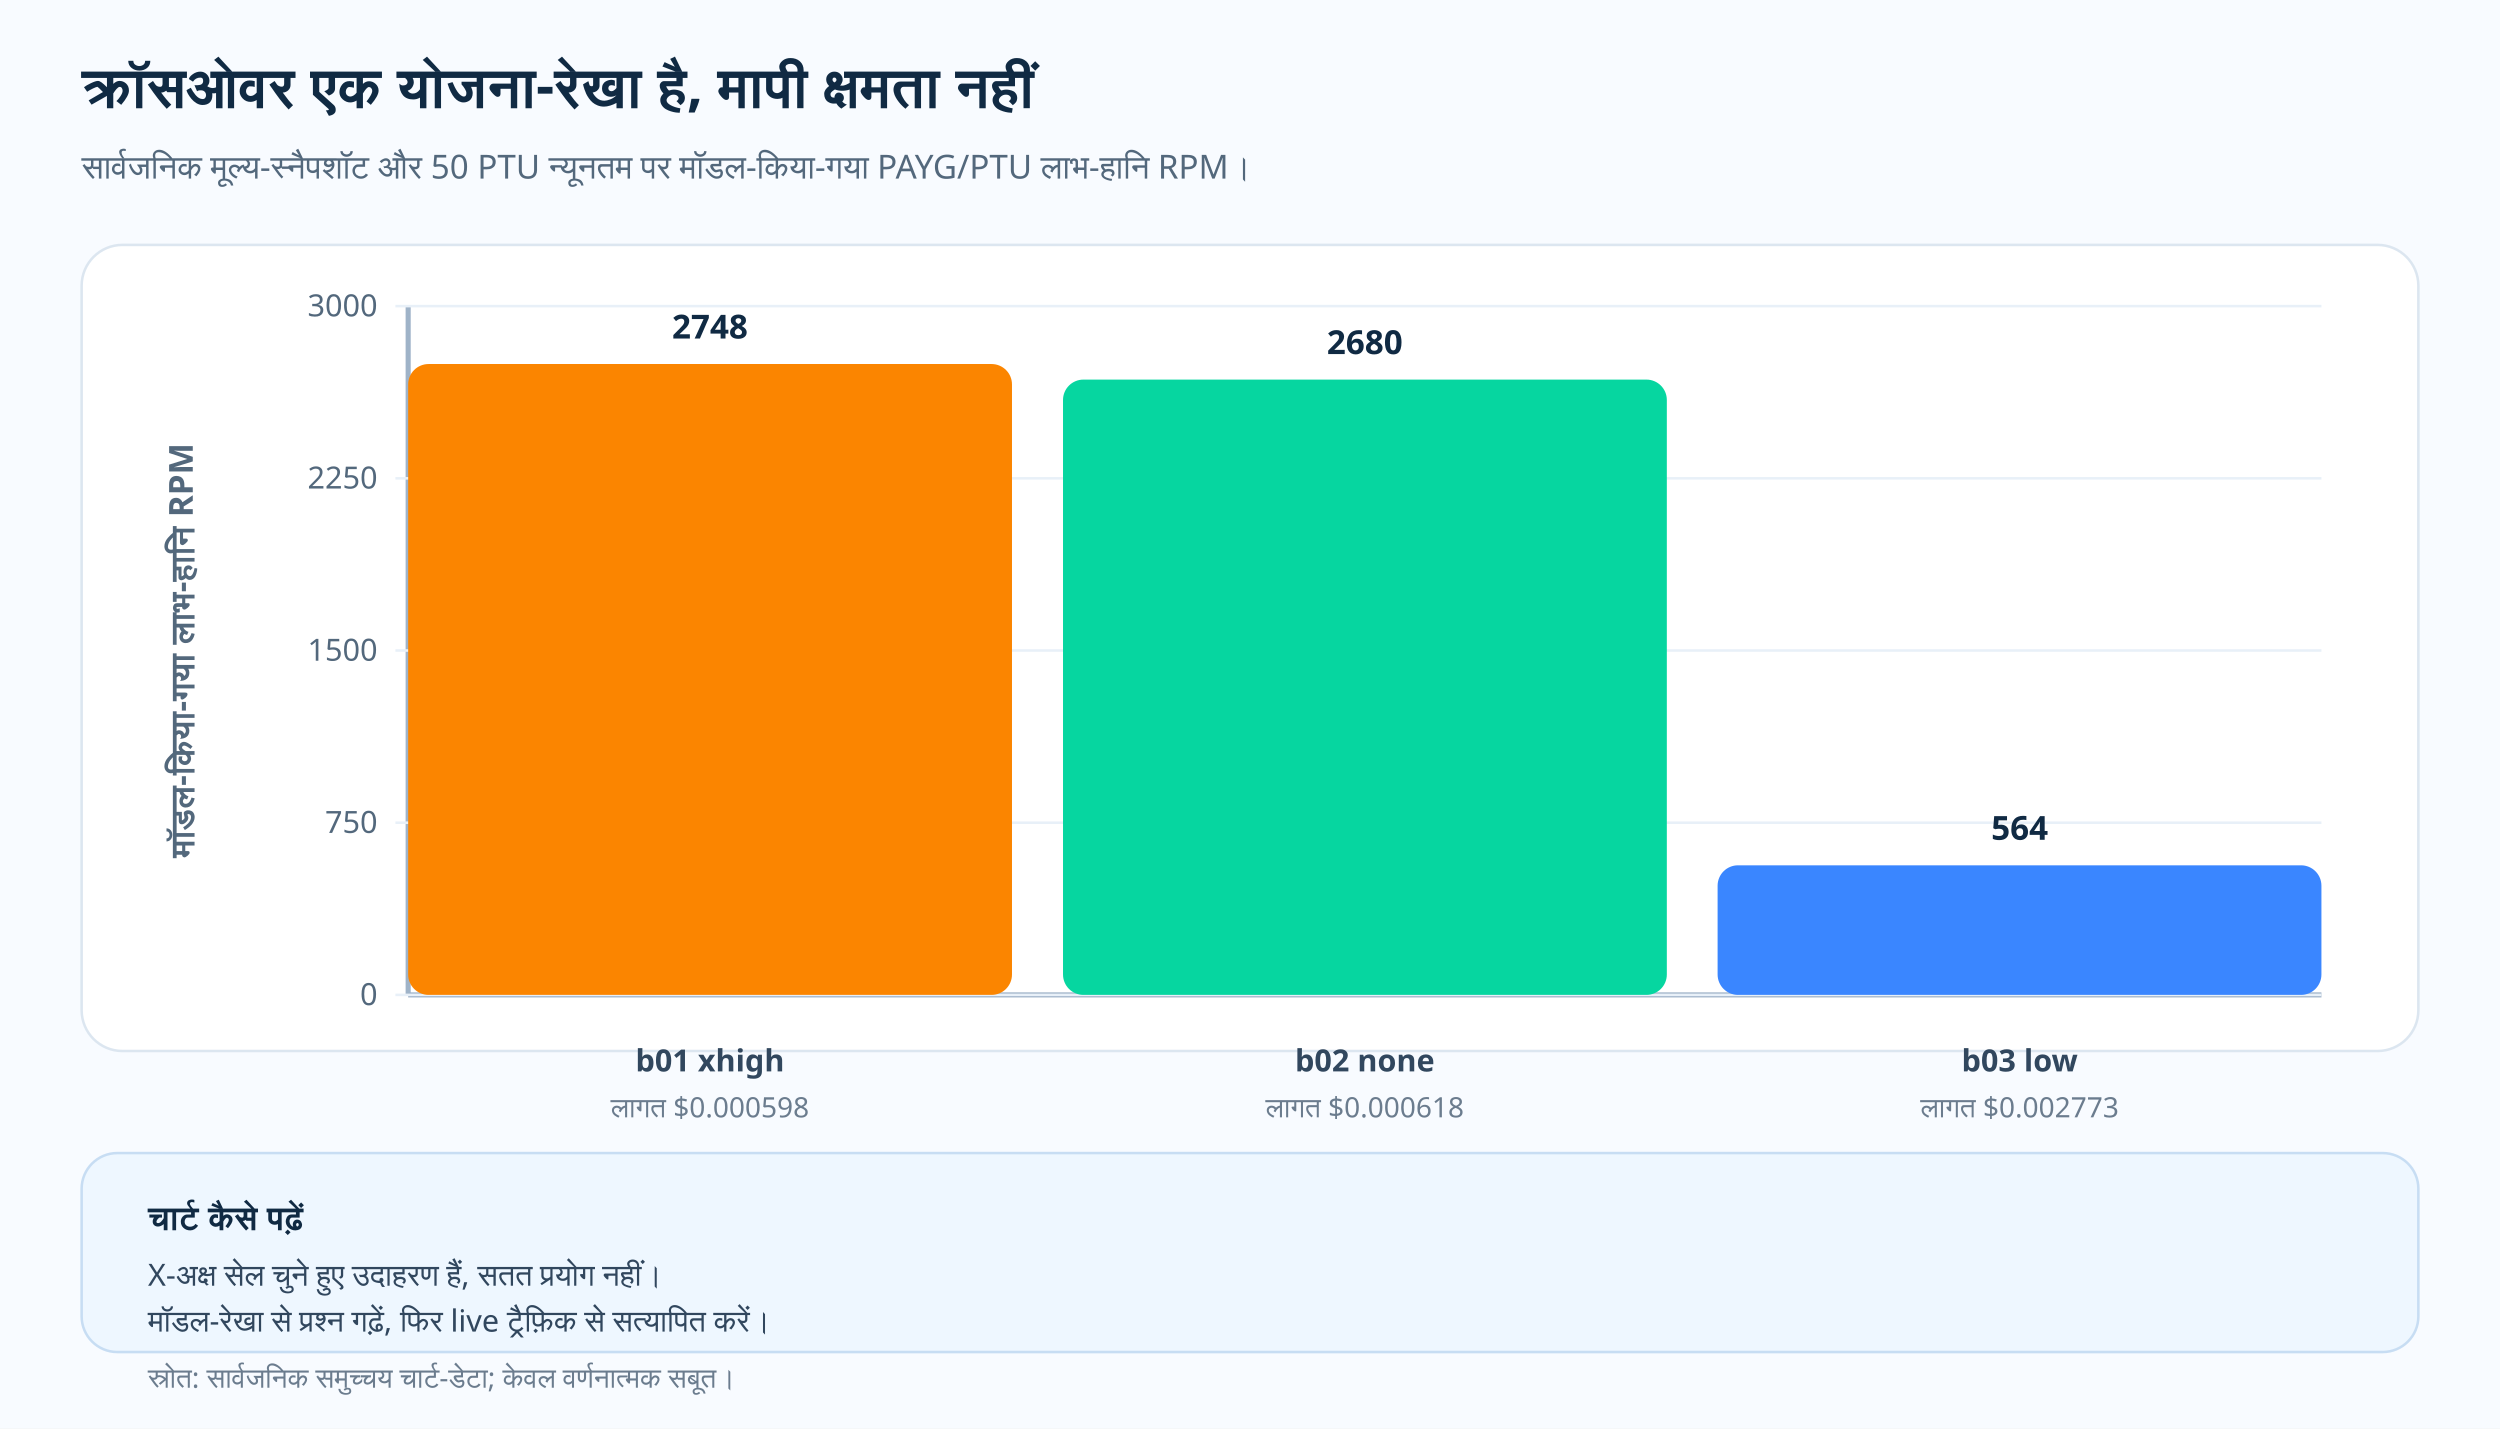
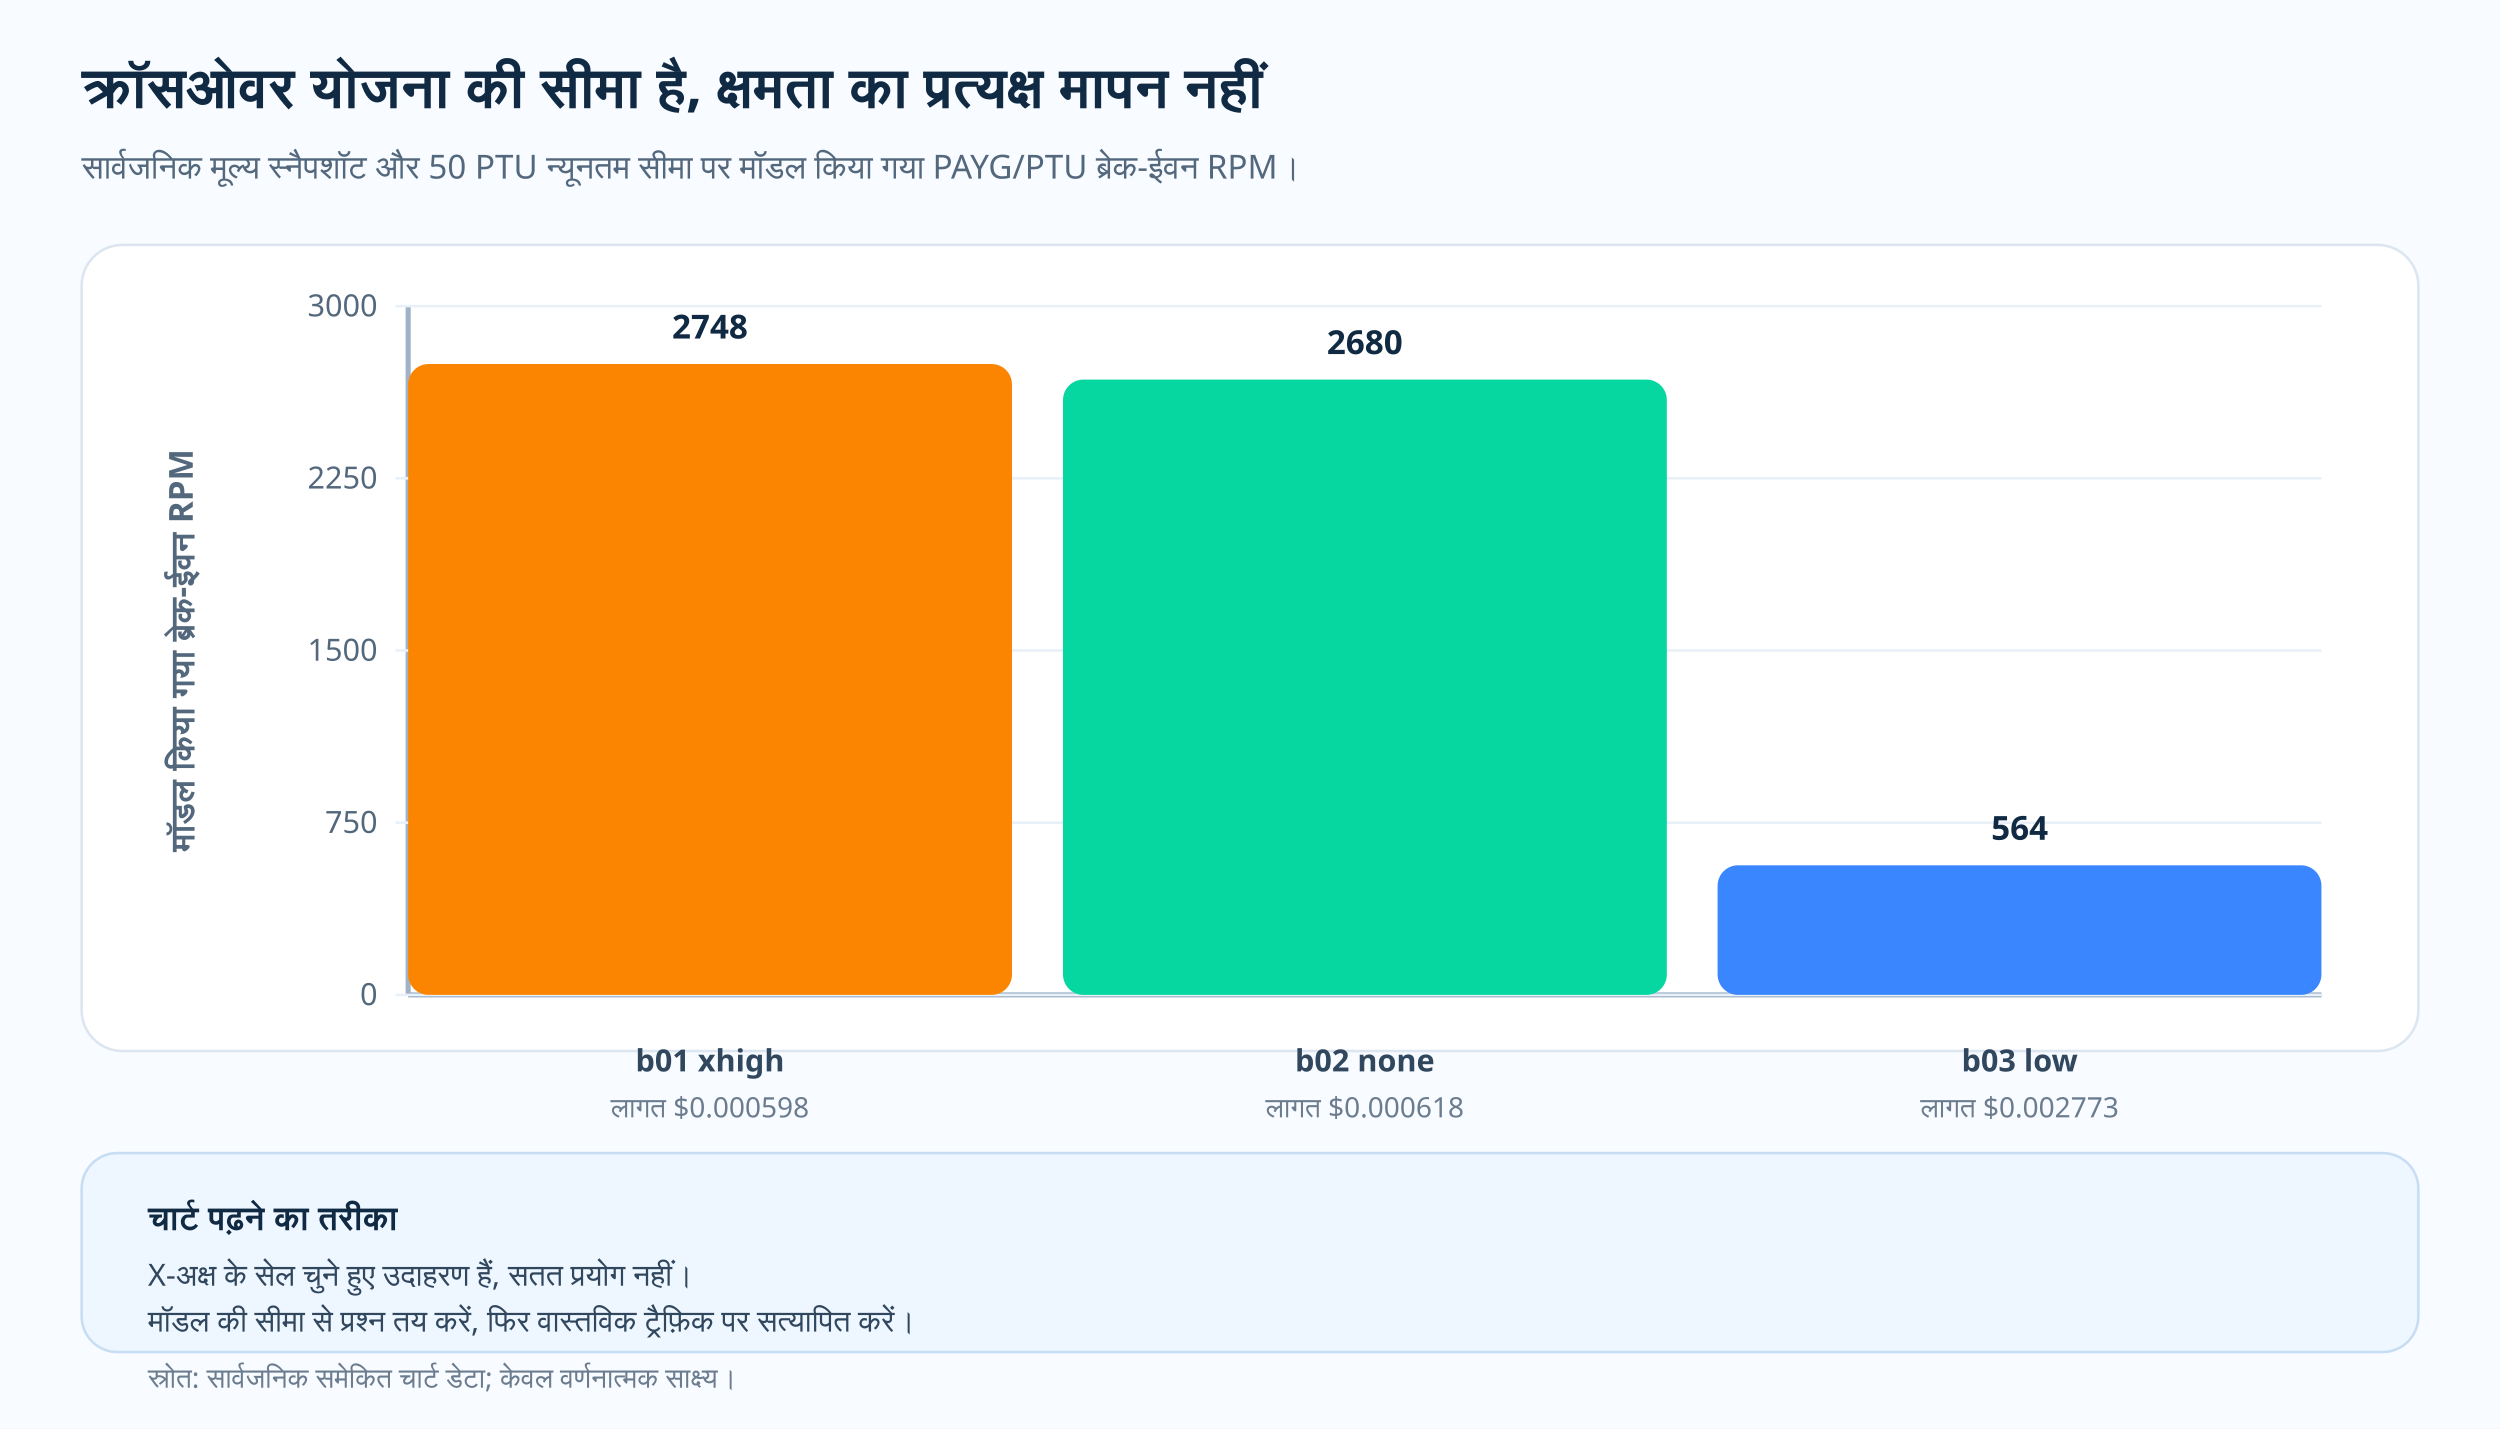
<svg xmlns="http://www.w3.org/2000/svg" role="img" aria-labelledby="title desc" viewBox="0 0 980 560">
  <rect width="980" height="560" fill="#f8fbff" />
-   <text x="32" y="42" font-family="Segoe UI, system-ui, sans-serif" font-size="22" font-weight="700" fill="#102a43">क्रॉसओवर एक योजना-रेखा है, मापी क्षमता नहीं</text>
-   <text x="32" y="70" font-family="Segoe UI, system-ui, sans-serif" font-size="13" fill="#53687c">सार्वजनिक मूल्य-स्नैपशॉट और 50 PTU न्यूनतम पर मॉडल-किया-गया PAYG/PTU लाभ-हानि RPM।</text>
+   <text x="32" y="42" font-family="Segoe UI, system-ui, sans-serif" font-size="22" font-weight="700" fill="#102a43">क्रॉसओवर योजना की सीमा है, क्षमता का प्रत्यक्ष मापन नहीं</text>
+   <text x="32" y="70" font-family="Segoe UI, system-ui, sans-serif" font-size="13" fill="#53687c">सार्वजनिक मूल्य स्नैपशॉट और 50 PTU न्यूनतम सीमा पर मॉडल किया गया PAYG/PTU ब्रेक-ईवन RPM।</text>
  <rect x="32" y="96" width="916" height="316" rx="16" fill="#fff" stroke="#dce6f0" />
  <line x1="160" y1="390" x2="910" y2="390" stroke="#9fb3c8" stroke-width="2" />
  <line x1="160" y1="120" x2="160" y2="390" stroke="#9fb3c8" stroke-width="2" />
  <line x1="155" y1="390.0" x2="910" y2="390.0" stroke="#e8f0f8" />
  <text x="148" y="394.0" text-anchor="end" font-family="Segoe UI, system-ui, sans-serif" font-size="12" fill="#53687c">0</text>
  <line x1="155" y1="322.5" x2="910" y2="322.5" stroke="#e8f0f8" />
  <text x="148" y="326.5" text-anchor="end" font-family="Segoe UI, system-ui, sans-serif" font-size="12" fill="#53687c">750</text>
  <line x1="155" y1="255.0" x2="910" y2="255.0" stroke="#e8f0f8" />
  <text x="148" y="259.0" text-anchor="end" font-family="Segoe UI, system-ui, sans-serif" font-size="12" fill="#53687c">1500</text>
  <line x1="155" y1="187.5" x2="910" y2="187.5" stroke="#e8f0f8" />
  <text x="148" y="191.5" text-anchor="end" font-family="Segoe UI, system-ui, sans-serif" font-size="12" fill="#53687c">2250</text>
  <line x1="155" y1="120.0" x2="910" y2="120.0" stroke="#e8f0f8" />
  <text x="148" y="124.0" text-anchor="end" font-family="Segoe UI, system-ui, sans-serif" font-size="12" fill="#53687c">3000</text>
-   <text x="76" y="255.0" transform="rotate(-90 76 255.0)" text-anchor="middle" font-family="Segoe UI, system-ui, sans-serif" font-size="13" font-weight="700" fill="#53687c">मॉडल-किया-गया लाभ-हानि RPM</text>
+   <text x="76" y="255.0" transform="rotate(-90 76 255.0)" text-anchor="middle" font-family="Segoe UI, system-ui, sans-serif" font-size="13" font-weight="700" fill="#53687c">मॉडल किया गया ब्रेक-ईवन RPM</text>
  <rect x="160.0" y="142.7" width="236.7" height="247.3" rx="8" fill="#fb8500" />
  <text x="278.3" y="132.7" text-anchor="middle" font-family="Segoe UI, system-ui, sans-serif" font-size="13" font-weight="700" fill="#102a43">2748</text>
  <text x="278.3" y="420" text-anchor="middle" font-family="Segoe UI, system-ui, sans-serif" font-size="12" font-weight="700" fill="#31475e">b01 xhigh</text>
  <text x="278.3" y="438" text-anchor="middle" font-family="Segoe UI, system-ui, sans-serif" font-size="11" fill="#6b7c8e">लागत $0.000598</text>
  <rect x="416.7" y="148.8" width="236.7" height="241.2" rx="8" fill="#06d6a0" />
  <text x="535.0" y="138.8" text-anchor="middle" font-family="Segoe UI, system-ui, sans-serif" font-size="13" font-weight="700" fill="#102a43">2680</text>
  <text x="535.0" y="420" text-anchor="middle" font-family="Segoe UI, system-ui, sans-serif" font-size="12" font-weight="700" fill="#31475e">b02 none</text>
  <text x="535.0" y="438" text-anchor="middle" font-family="Segoe UI, system-ui, sans-serif" font-size="11" fill="#6b7c8e">लागत $0.000618</text>
  <rect x="673.3" y="339.2" width="236.7" height="50.8" rx="8" fill="#3a86ff" />
  <text x="791.7" y="329.2" text-anchor="middle" font-family="Segoe UI, system-ui, sans-serif" font-size="13" font-weight="700" fill="#102a43">564</text>
  <text x="791.7" y="420" text-anchor="middle" font-family="Segoe UI, system-ui, sans-serif" font-size="12" font-weight="700" fill="#31475e">b03 low</text>
  <text x="791.7" y="438" text-anchor="middle" font-family="Segoe UI, system-ui, sans-serif" font-size="11" fill="#6b7c8e">लागत $0.002773</text>
  <rect x="32" y="452" width="916" height="78" rx="14" fill="#eef7ff" stroke="#c7ddf3" />
-   <text x="58" y="482" font-family="Segoe UI, system-ui, sans-serif" font-size="13" font-weight="700" fill="#102a43">चार्ट कैसे पढ़ें</text>
-   <text x="58" y="504" font-family="Segoe UI, system-ui, sans-serif" font-size="12" fill="#31475e">X-अक्ष सेल चुने हुए उदाहरण हैं, सतत प्रयोग नहीं।</text>
-   <text x="58" y="522" font-family="Segoe UI, system-ui, sans-serif" font-size="12" fill="#31475e">मॉडल-रेखा से प्रश्न गढ़ें, फिर live ट्रैफ़िक से सत्यापित करें।</text>
-   <text x="58" y="544" font-family="Segoe UI, system-ui, sans-serif" font-size="11" fill="#6b7c8e">स्रोत: सार्वजनिक समुच्चय चार्ट-डेटा; केवल वर्णनात्मक सबूत।</text>
+   <text x="58" y="482" font-family="Segoe UI, system-ui, sans-serif" font-size="13" font-weight="700" fill="#102a43">चार्ट पढ़ने का तरीका</text>
+   <text x="58" y="504" font-family="Segoe UI, system-ui, sans-serif" font-size="12" fill="#31475e">X-अक्ष के सेल चुने हुए उदाहरण हैं, सतत प्रयोग नहीं।</text>
+   <text x="58" y="522" font-family="Segoe UI, system-ui, sans-serif" font-size="12" fill="#31475e">मॉडल की सीमा से प्रश्न तय करें, फिर वास्तविक ट्रैफ़िक पर सत्यापित करें।</text>
+   <text x="58" y="544" font-family="Segoe UI, system-ui, sans-serif" font-size="11" fill="#6b7c8e">स्रोत: सार्वजनिक समेकित चार्ट डेटा; केवल वर्णनात्मक साक्ष्य।</text>
</svg>
